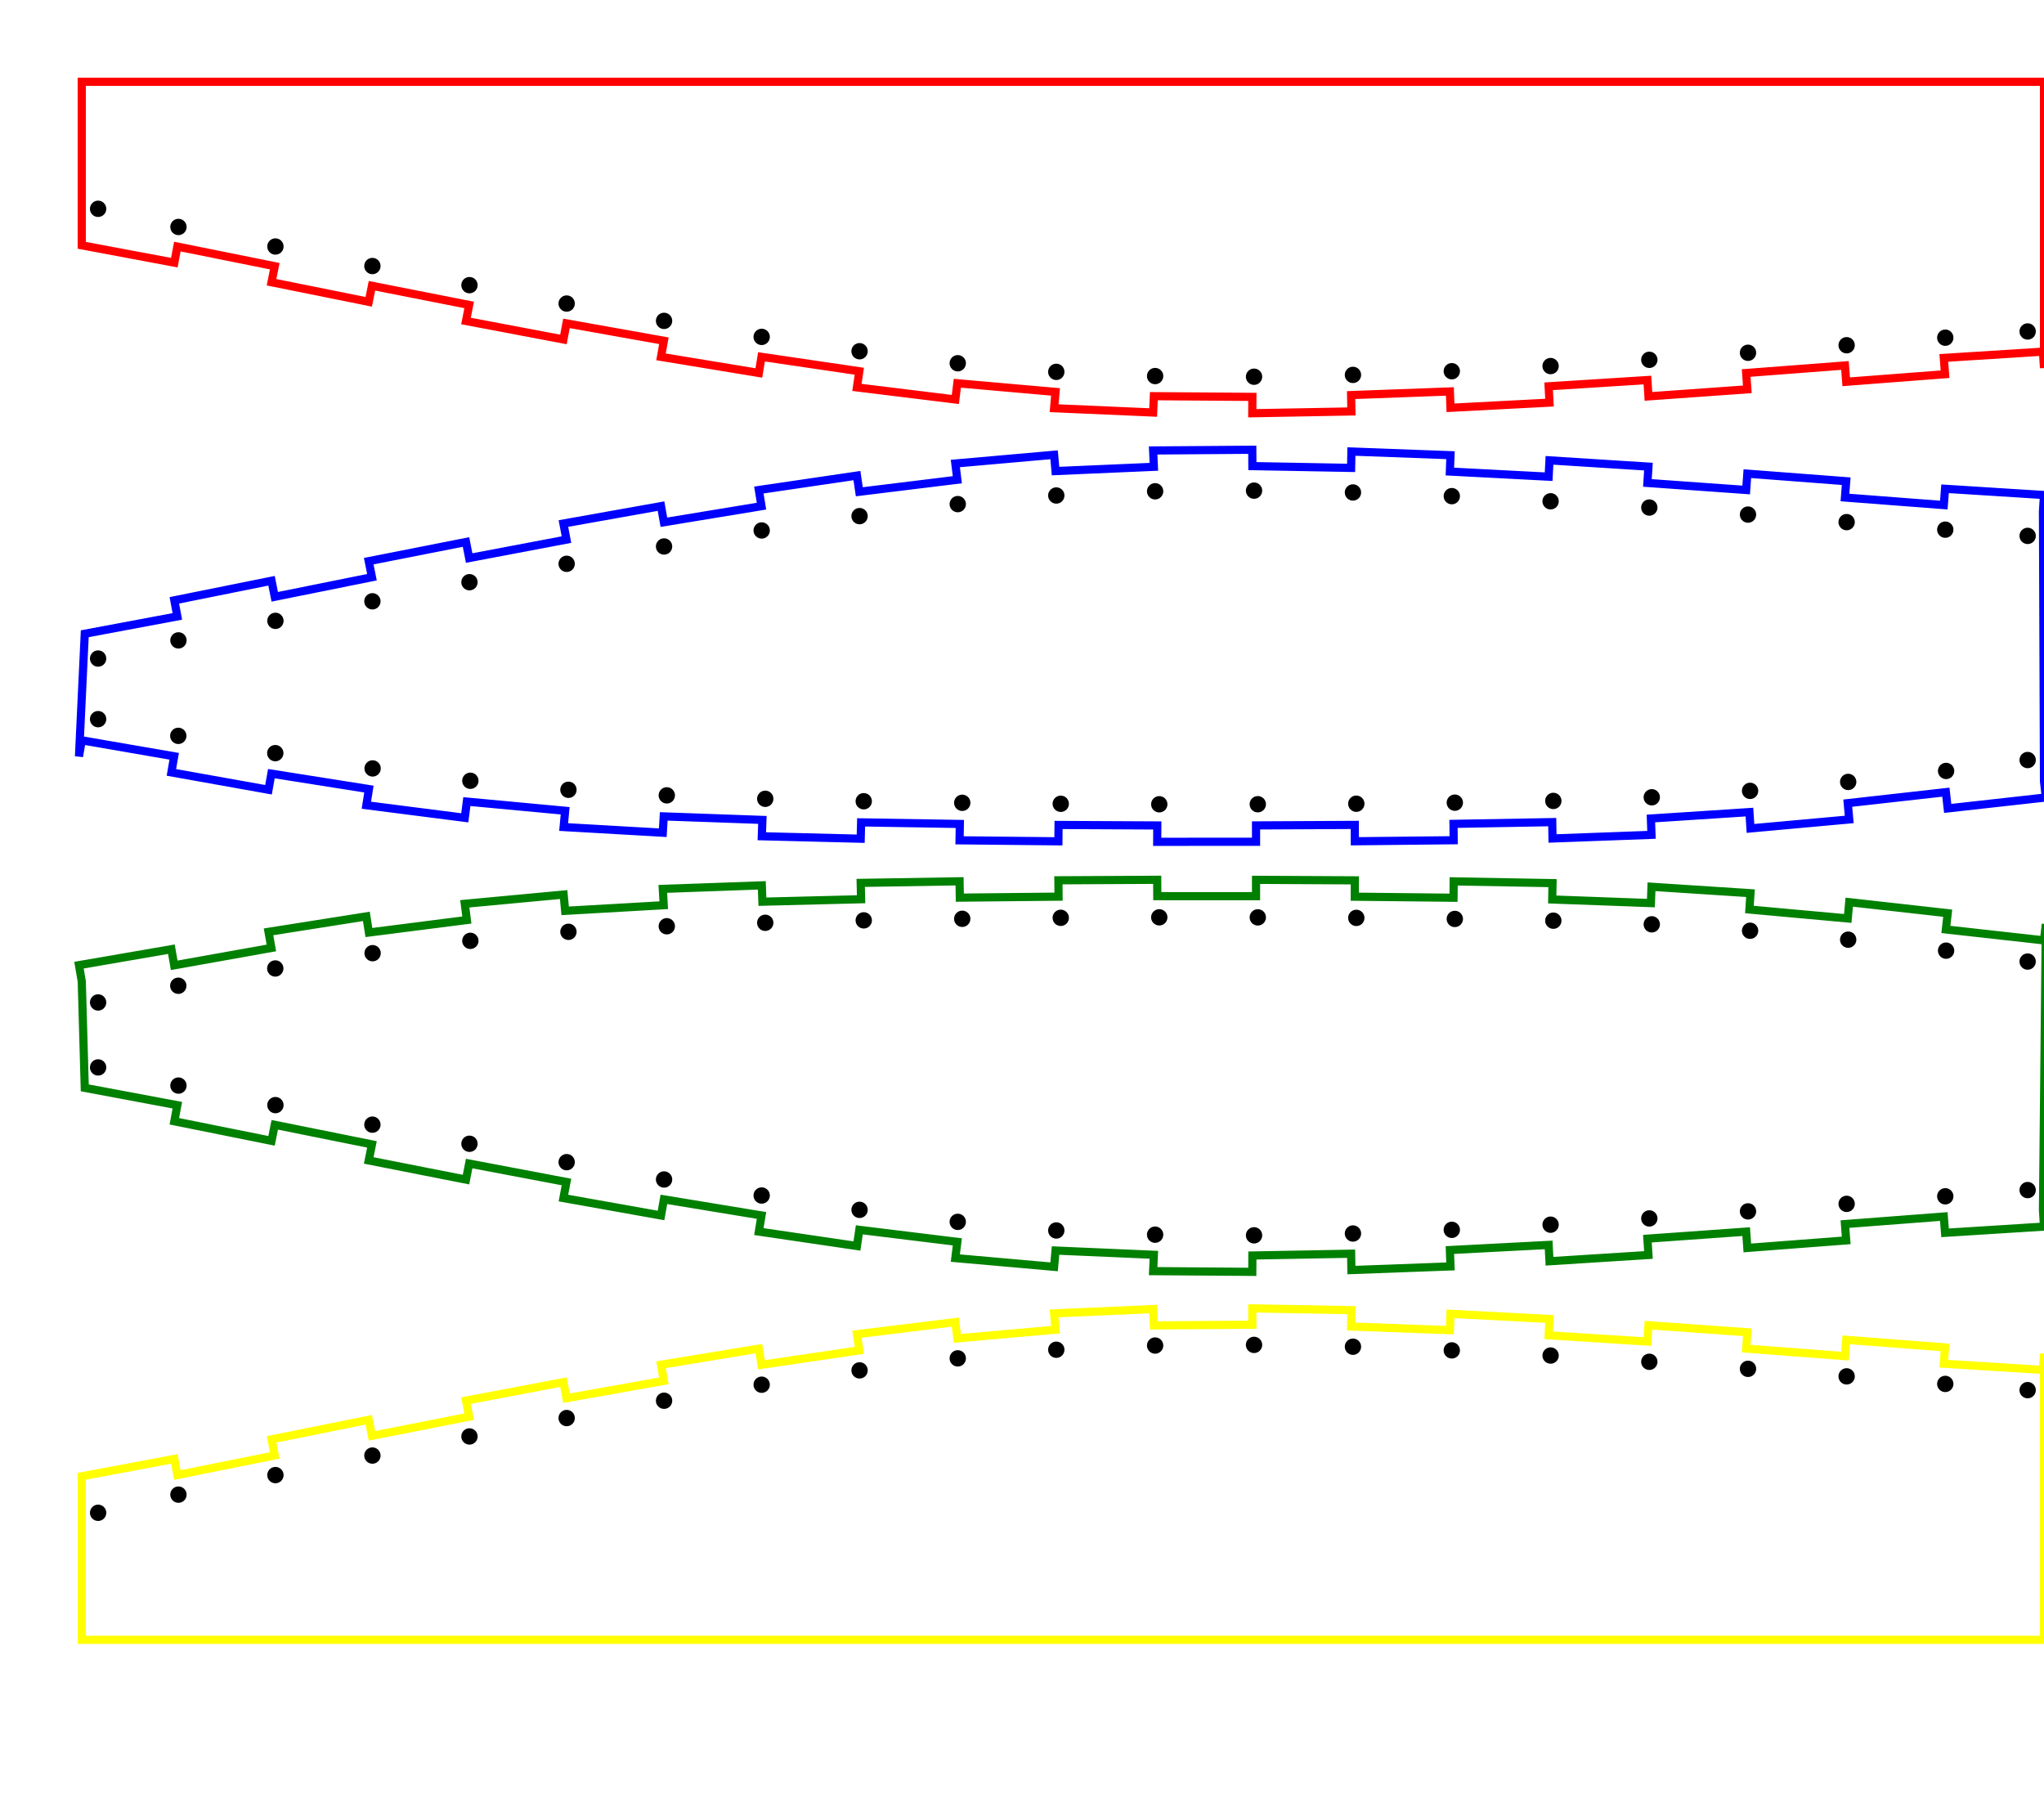
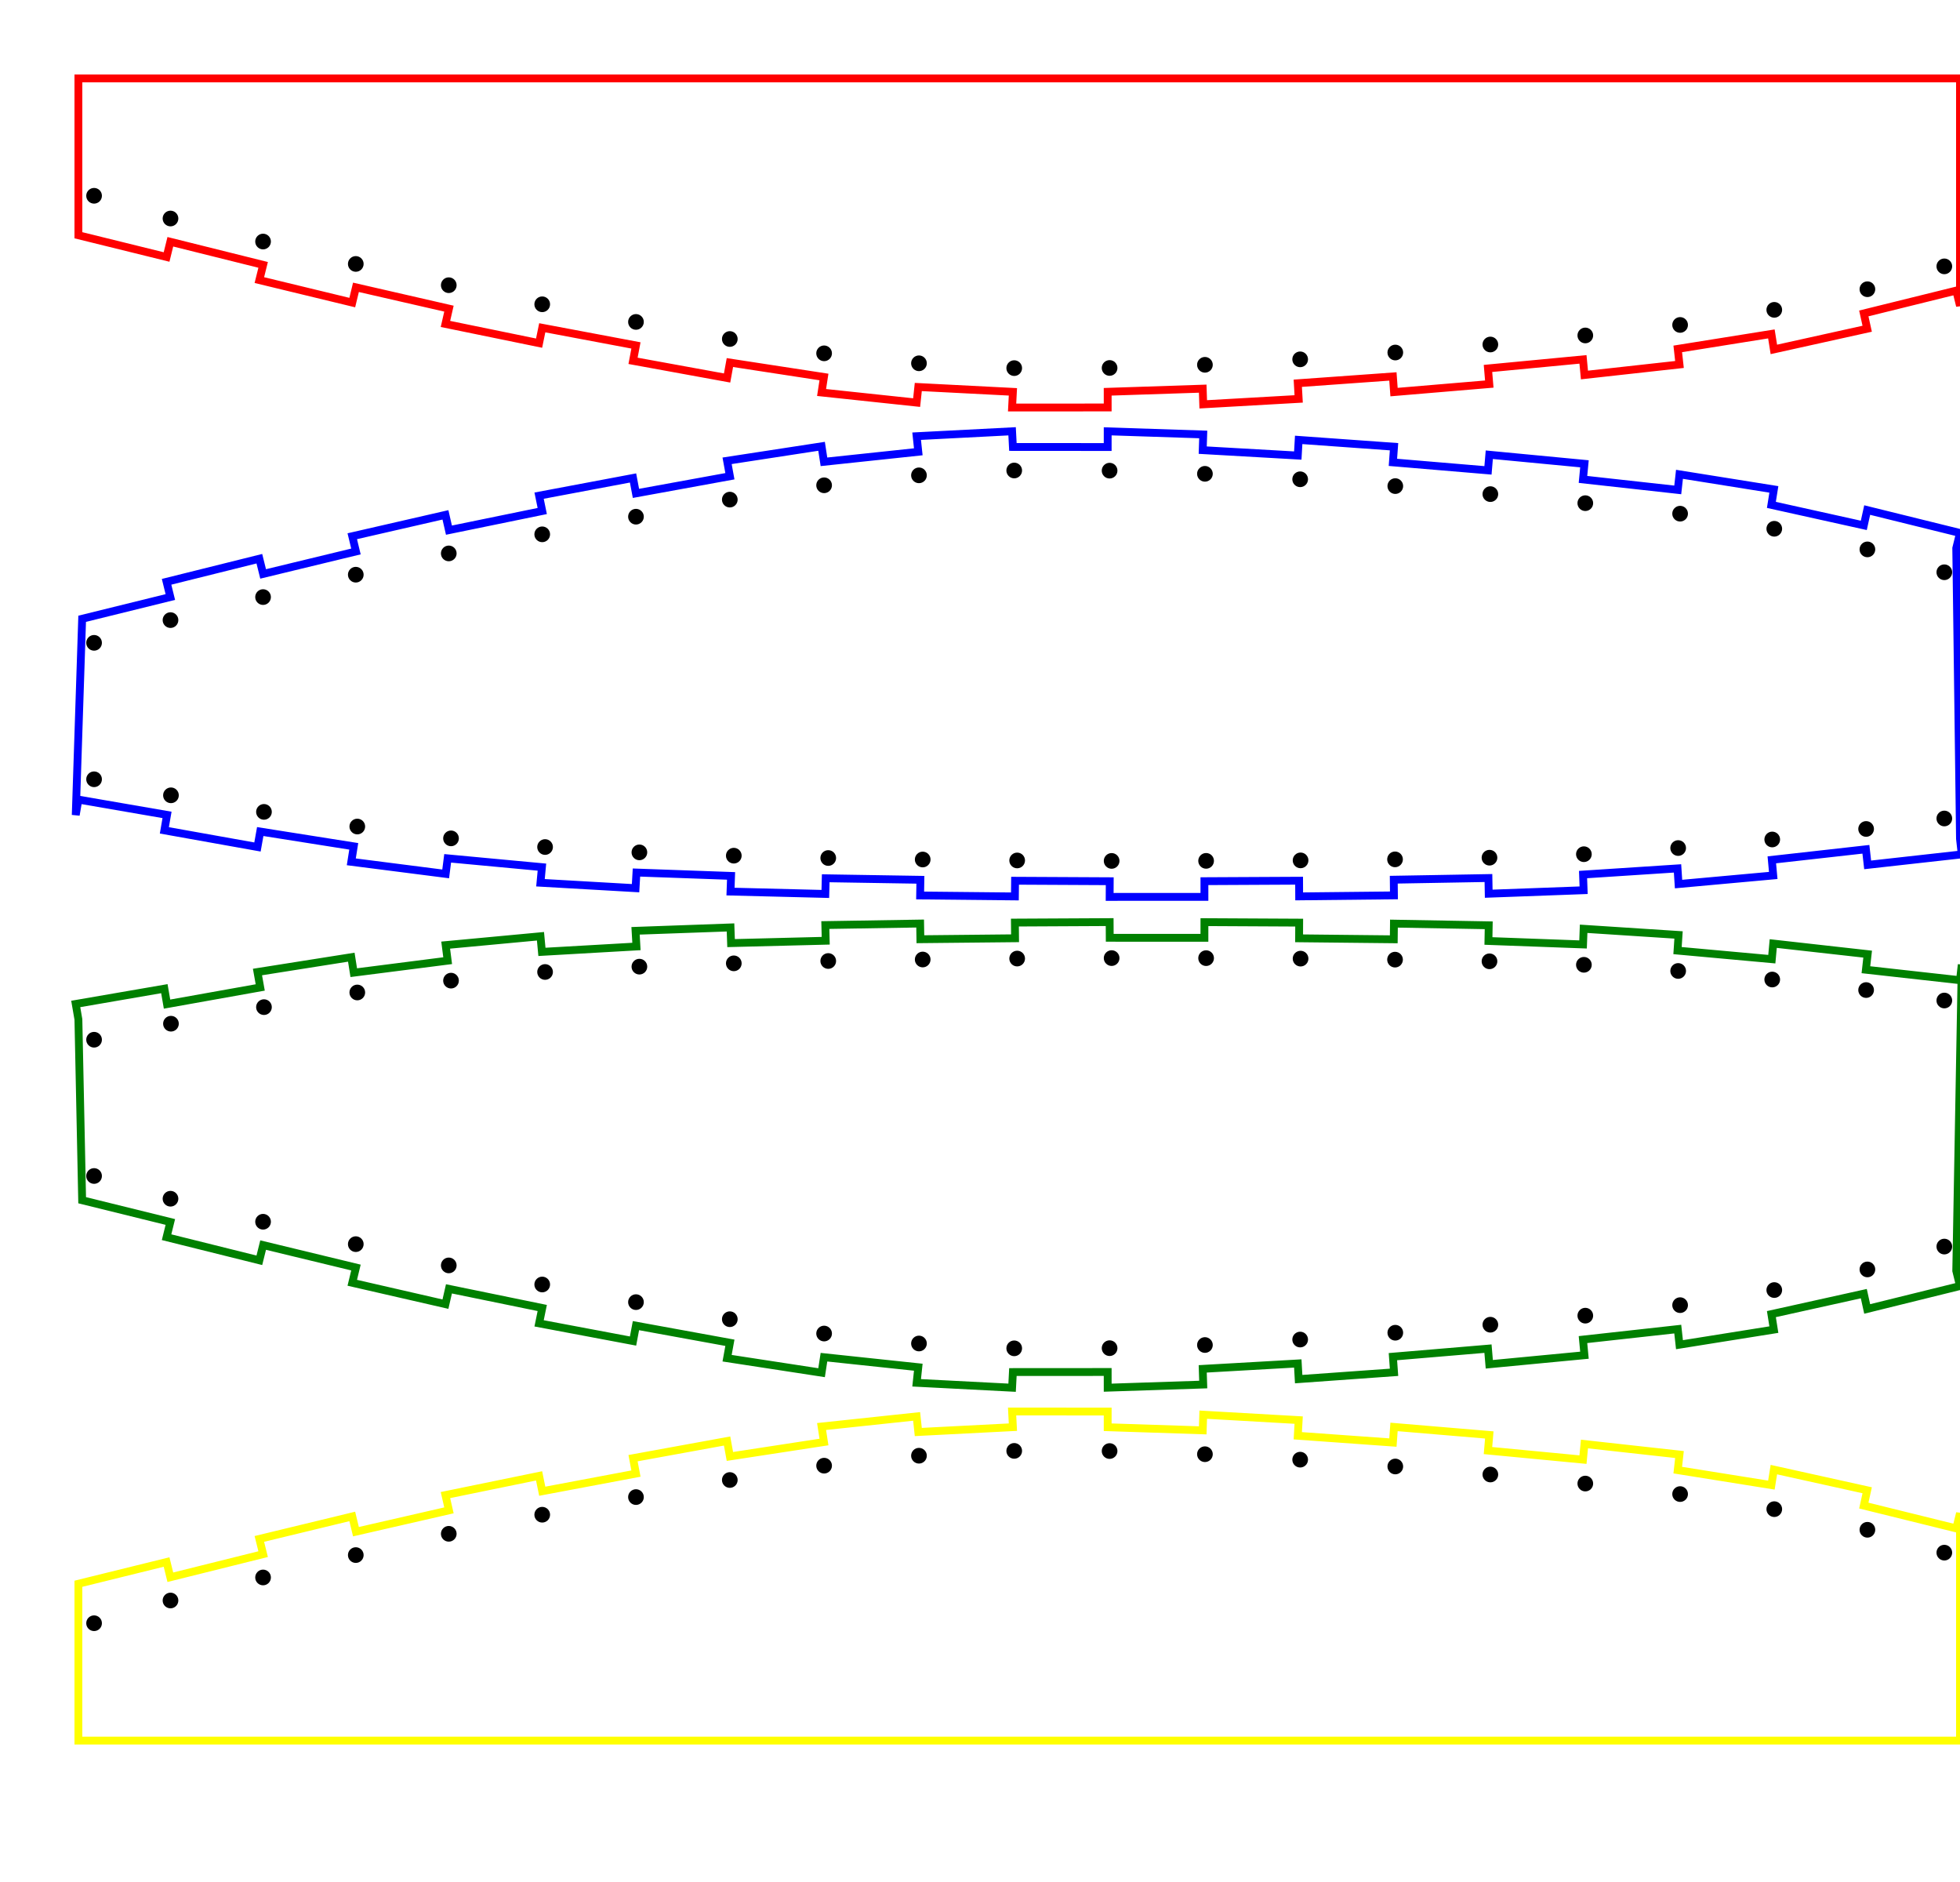
- <svg xmlns="http://www.w3.org/2000/svg" viewBox="-10 -10 250 220">
-   <path fill="none" stroke="red" d="M 0,0 L 0,20 L 11.323,22.121 L 11.691,20.155 L 23.606,22.553 L 23.211,24.514 L 35.098,26.91 L 35.494,24.949 L 47.383,27.292 L 46.996,29.255 L 58.911,31.512 L 59.283,29.547 L 71.2,31.671 L 70.849,33.64 L 82.814,35.61 L 83.139,33.637 L 95.102,35.397 L 94.811,37.375 L 106.847,38.852 L 107.091,36.867 L 119.102,37.927 L 118.926,39.92 L 131.039,40.447 L 131.127,38.449 L 143.179,38.535 L 143.165,40.535 L 155.289,40.316 L 155.253,38.316 L 167.334,37.87 L 167.407,39.869 L 179.517,39.238 L 179.413,37.241 L 191.493,36.477 L 191.62,38.473 L 203.715,37.611 L 203.573,35.616 L 215.655,34.694 L 215.807,36.688 L 227.898,35.763 L 227.745,33.769 L 239.874,33.004 L 240,35 L 240,0  Z" />
+ <svg xmlns="http://www.w3.org/2000/svg" viewBox="-10 -10 250 240">
+   <path fill="none" stroke="red" d="M 0,0 L 0,20 L 11.247,22.773 L 11.726,20.831 L 23.563,23.778 L 23.08,25.718 L 34.932,28.585 L 35.402,26.641 L 47.264,29.36 L 46.817,31.31 L 58.762,33.759 L 59.164,31.8 L 71.116,34.05 L 70.745,36.015 L 82.741,38.203 L 83.1,36.235 L 95.097,38.075 L 94.793,40.052 L 106.918,41.341 L 107.129,39.352 L 119.197,39.97 L 119.094,41.967 L 131.287,41.962 L 131.286,39.962 L 143.408,39.563 L 143.473,41.562 L 155.647,40.871 L 155.534,38.874 L 167.667,38.006 L 167.81,40.001 L 179.961,38.978 L 179.793,36.985 L 191.91,35.83 L 192.099,37.821 L 204.219,36.48 L 203.999,34.492 L 215.942,32.582 L 216.258,34.557 L 228.162,31.922 L 227.73,29.97 L 239.521,27.058 L 240,29 L 240,0  Z" />
  <g>
-     <circle fill="none" stroke="black" cx="2" cy="15.535" r="0.5" />
-     <circle fill="none" stroke="black" cx="11.825" cy="17.756" r="0.5" />
-     <circle fill="none" stroke="black" cx="23.687" cy="20.145" r="0.5" />
-     <circle fill="none" stroke="black" cx="35.548" cy="22.534" r="0.5" />
-     <circle fill="none" stroke="black" cx="47.42" cy="24.871" r="0.5" />
-     <circle fill="none" stroke="black" cx="59.308" cy="27.121" r="0.5" />
-     <circle fill="none" stroke="black" cx="71.221" cy="29.24" r="0.5" />
-     <circle fill="none" stroke="black" cx="83.16" cy="31.199" r="0.5" />
-     <circle fill="none" stroke="black" cx="95.132" cy="32.952" r="0.5" />
-     <circle fill="none" stroke="black" cx="107.142" cy="34.421" r="0.5" />
-     <circle fill="none" stroke="black" cx="119.194" cy="35.475" r="0.5" />
-     <circle fill="none" stroke="black" cx="131.282" cy="35.989" r="0.5" />
-     <circle fill="none" stroke="black" cx="143.381" cy="36.069" r="0.5" />
-     <circle fill="none" stroke="black" cx="155.478" cy="35.845" r="0.5" />
-     <circle fill="none" stroke="black" cx="167.569" cy="35.396" r="0.5" />
-     <circle fill="none" stroke="black" cx="179.652" cy="34.766" r="0.5" />
-     <circle fill="none" stroke="black" cx="191.727" cy="34.001" r="0.5" />
-     <circle fill="none" stroke="black" cx="203.796" cy="33.14" r="0.5" />
-     <circle fill="none" stroke="black" cx="215.861" cy="32.219" r="0.5" />
-     <circle fill="none" stroke="black" cx="227.925" cy="31.296" r="0.5" />
-     <circle fill="none" stroke="black" cx="238" cy="30.535" r="0.5" />
+     <circle fill="none" stroke="black" cx="2" cy="14.967" r="0.5" />
+     <circle fill="none" stroke="black" cx="11.747" cy="17.866" r="0.5" />
+     <circle fill="none" stroke="black" cx="23.554" cy="20.802" r="0.5" />
+     <circle fill="none" stroke="black" cx="35.381" cy="23.658" r="0.5" />
+     <circle fill="none" stroke="black" cx="47.241" cy="26.37" r="0.5" />
+     <circle fill="none" stroke="black" cx="59.161" cy="28.804" r="0.5" />
+     <circle fill="none" stroke="black" cx="71.118" cy="31.053" r="0.5" />
+     <circle fill="none" stroke="black" cx="83.088" cy="33.231" r="0.5" />
+     <circle fill="none" stroke="black" cx="95.116" cy="35.058" r="0.5" />
+     <circle fill="none" stroke="black" cx="107.215" cy="36.328" r="0.5" />
+     <circle fill="none" stroke="black" cx="119.365" cy="36.944" r="0.5" />
+     <circle fill="none" stroke="black" cx="131.53" cy="36.924" r="0.5" />
+     <circle fill="none" stroke="black" cx="143.69" cy="36.521" r="0.5" />
+     <circle fill="none" stroke="black" cx="155.837" cy="35.825" r="0.5" />
+     <circle fill="none" stroke="black" cx="167.972" cy="34.955" r="0.5" />
+     <circle fill="none" stroke="black" cx="180.096" cy="33.933" r="0.5" />
+     <circle fill="none" stroke="black" cx="192.207" cy="32.778" r="0.5" />
+     <circle fill="none" stroke="black" cx="204.3" cy="31.438" r="0.5" />
+     <circle fill="none" stroke="black" cx="216.311" cy="29.513" r="0.5" />
+     <circle fill="none" stroke="black" cx="228.189" cy="26.883" r="0.5" />
+     <circle fill="none" stroke="black" cx="238" cy="23.967" r="0.5" />
  </g>
-   <path fill="none" stroke="blue" d="M 240,85.535 L 240.222,87.523 L 228.221,88.861 L 227.998,86.873 L 215.997,88.218 L 216.178,90.21 L 204.1,91.307 L 203.97,89.311 L 191.92,90.095 L 191.993,92.093 L 179.887,92.538 L 179.852,90.538 L 167.777,90.751 L 167.798,92.751 L 155.711,92.878 L 155.701,90.878 L 143.625,90.94 L 143.626,92.94 L 131.538,92.945 L 131.548,90.945 L 119.472,90.884 L 119.452,92.884 L 107.364,92.762 L 107.396,90.762 L 95.321,90.568 L 95.271,92.567 L 83.177,92.265 L 83.248,90.267 L 71.18,89.837 L 71.066,91.833 L 58.938,91.139 L 59.123,89.148 L 47.1,88.026 L 46.846,90.01 L 34.809,88.471 L 35.121,86.496 L 23.193,84.611 L 22.841,86.579 L 10.964,84.457 L 11.305,82.487 L 0,80.535 L -0.34,82.506 L 0.368,67.501 L 11.691,65.38 L 11.323,63.414 L 23.211,61.021 L 23.606,62.982 L 35.494,60.586 L 35.098,58.625 L 46.996,56.28 L 47.383,58.243 L 59.283,55.988 L 58.911,54.023 L 70.849,51.895 L 71.2,53.864 L 83.139,51.898 L 82.814,49.925 L 94.811,48.16 L 95.102,50.138 L 107.091,48.668 L 106.847,46.683 L 118.926,45.615 L 119.102,47.608 L 131.127,47.086 L 131.039,45.088 L 143.165,45 L 143.179,47 L 155.253,47.219 L 155.289,45.219 L 167.407,45.666 L 167.334,47.665 L 179.413,48.294 L 179.517,46.297 L 191.62,47.062 L 191.493,49.058 L 203.573,49.919 L 203.715,47.924 L 215.807,48.847 L 215.655,50.841 L 227.745,51.766 L 227.898,49.772 L 240,50.535 L 239.874,52.531  Z" />
+   <path fill="none" stroke="blue" d="M 240,96.967 L 240.222,98.955 L 228.221,100.293 L 227.998,98.305 L 215.997,99.65 L 216.178,101.642 L 204.1,102.739 L 203.97,100.743 L 191.92,101.527 L 191.993,103.525 L 179.887,103.97 L 179.852,101.97 L 167.777,102.183 L 167.798,104.183 L 155.711,104.311 L 155.701,102.311 L 143.625,102.372 L 143.626,104.372 L 131.538,104.377 L 131.548,102.377 L 119.472,102.316 L 119.452,104.316 L 107.364,104.194 L 107.396,102.194 L 95.321,102 L 95.271,103.999 L 83.177,103.698 L 83.248,101.699 L 71.18,101.269 L 71.066,103.265 L 58.938,102.571 L 59.123,100.58 L 47.1,99.458 L 46.846,101.442 L 34.809,99.903 L 35.121,97.928 L 23.193,96.043 L 22.841,98.012 L 10.964,95.89 L 11.305,93.919 L 0,91.967 L -0.34,93.938 L 0.479,68.909 L 11.726,66.136 L 11.247,64.194 L 23.08,61.249 L 23.563,63.19 L 35.402,60.326 L 34.932,58.382 L 46.817,55.657 L 47.264,57.607 L 59.164,55.167 L 58.762,53.208 L 70.745,50.952 L 71.116,52.917 L 83.1,50.732 L 82.741,48.764 L 94.793,46.915 L 95.097,48.892 L 107.129,47.615 L 106.918,45.626 L 119.094,45 L 119.197,46.997 L 131.286,47.006 L 131.287,45.006 L 143.473,45.405 L 143.408,47.404 L 155.534,48.093 L 155.647,46.097 L 167.81,46.967 L 167.667,48.961 L 179.793,49.982 L 179.961,47.989 L 192.099,49.146 L 191.91,51.137 L 203.999,52.475 L 204.219,50.487 L 216.258,52.41 L 215.942,54.385 L 227.73,56.998 L 228.162,55.045 L 240,57.967 L 239.521,59.909  Z" />
  <g>
-     <circle fill="none" stroke="black" cx="2" cy="70.534" r="0.5" />
-     <circle fill="none" stroke="black" cx="11.825" cy="68.313" r="0.5" />
-     <circle fill="none" stroke="black" cx="23.687" cy="65.924" r="0.5" />
-     <circle fill="none" stroke="black" cx="35.548" cy="63.534" r="0.5" />
-     <circle fill="none" stroke="black" cx="47.42" cy="61.198" r="0.5" />
-     <circle fill="none" stroke="black" cx="59.308" cy="58.948" r="0.5" />
-     <circle fill="none" stroke="black" cx="71.221" cy="56.829" r="0.5" />
-     <circle fill="none" stroke="black" cx="83.16" cy="54.87" r="0.5" />
-     <circle fill="none" stroke="black" cx="95.132" cy="53.117" r="0.5" />
-     <circle fill="none" stroke="black" cx="107.142" cy="51.648" r="0.5" />
-     <circle fill="none" stroke="black" cx="119.194" cy="50.594" r="0.5" />
-     <circle fill="none" stroke="black" cx="131.282" cy="50.08" r="0.5" />
-     <circle fill="none" stroke="black" cx="143.381" cy="50" r="0.5" />
-     <circle fill="none" stroke="black" cx="155.478" cy="50.224" r="0.5" />
-     <circle fill="none" stroke="black" cx="167.569" cy="50.673" r="0.5" />
-     <circle fill="none" stroke="black" cx="179.652" cy="51.303" r="0.5" />
-     <circle fill="none" stroke="black" cx="191.727" cy="52.068" r="0.5" />
-     <circle fill="none" stroke="black" cx="203.796" cy="52.929" r="0.5" />
-     <circle fill="none" stroke="black" cx="215.861" cy="53.85" r="0.5" />
-     <circle fill="none" stroke="black" cx="227.925" cy="54.772" r="0.5" />
-     <circle fill="none" stroke="black" cx="238" cy="55.534" r="0.5" />
-     <circle fill="none" stroke="black" cx="2" cy="77.945" r="0.5" />
-     <circle fill="none" stroke="black" cx="11.806" cy="79.988" r="0.5" />
-     <circle fill="none" stroke="black" cx="23.669" cy="82.101" r="0.5" />
-     <circle fill="none" stroke="black" cx="35.573" cy="83.971" r="0.5" />
-     <circle fill="none" stroke="black" cx="47.527" cy="85.48" r="0.5" />
-     <circle fill="none" stroke="black" cx="59.525" cy="86.584" r="0.5" />
-     <circle fill="none" stroke="black" cx="71.555" cy="87.264" r="0.5" />
-     <circle fill="none" stroke="black" cx="83.597" cy="87.686" r="0.5" />
-     <circle fill="none" stroke="black" cx="95.643" cy="87.984" r="0.5" />
-     <circle fill="none" stroke="black" cx="107.691" cy="88.175" r="0.5" />
-     <circle fill="none" stroke="black" cx="119.74" cy="88.295" r="0.5" />
-     <circle fill="none" stroke="black" cx="131.79" cy="88.355" r="0.5" />
-     <circle fill="none" stroke="black" cx="143.84" cy="88.349" r="0.5" />
-     <circle fill="none" stroke="black" cx="155.889" cy="88.287" r="0.5" />
-     <circle fill="none" stroke="black" cx="167.938" cy="88.158" r="0.5" />
-     <circle fill="none" stroke="black" cx="179.986" cy="87.945" r="0.5" />
-     <circle fill="none" stroke="black" cx="192.027" cy="87.499" r="0.5" />
-     <circle fill="none" stroke="black" cx="204.051" cy="86.714" r="0.5" />
-     <circle fill="none" stroke="black" cx="216.05" cy="85.622" r="0.5" />
-     <circle fill="none" stroke="black" cx="228.025" cy="84.279" r="0.5" />
-     <circle fill="none" stroke="black" cx="238" cy="82.945" r="0.5" />
+     <circle fill="none" stroke="black" cx="2" cy="71.977" r="0.5" />
+     <circle fill="none" stroke="black" cx="11.747" cy="69.079" r="0.5" />
+     <circle fill="none" stroke="black" cx="23.554" cy="66.142" r="0.5" />
+     <circle fill="none" stroke="black" cx="35.381" cy="63.287" r="0.5" />
+     <circle fill="none" stroke="black" cx="47.241" cy="60.574" r="0.5" />
+     <circle fill="none" stroke="black" cx="59.161" cy="58.14" r="0.5" />
+     <circle fill="none" stroke="black" cx="71.118" cy="55.891" r="0.5" />
+     <circle fill="none" stroke="black" cx="83.088" cy="53.713" r="0.5" />
+     <circle fill="none" stroke="black" cx="95.116" cy="51.886" r="0.5" />
+     <circle fill="none" stroke="black" cx="107.215" cy="50.616" r="0.5" />
+     <circle fill="none" stroke="black" cx="119.365" cy="50" r="0.5" />
+     <circle fill="none" stroke="black" cx="131.53" cy="50.02" r="0.5" />
+     <circle fill="none" stroke="black" cx="143.69" cy="50.423" r="0.5" />
+     <circle fill="none" stroke="black" cx="155.837" cy="51.119" r="0.5" />
+     <circle fill="none" stroke="black" cx="167.972" cy="51.989" r="0.5" />
+     <circle fill="none" stroke="black" cx="180.096" cy="53.011" r="0.5" />
+     <circle fill="none" stroke="black" cx="192.207" cy="54.166" r="0.5" />
+     <circle fill="none" stroke="black" cx="204.3" cy="55.507" r="0.5" />
+     <circle fill="none" stroke="black" cx="216.311" cy="57.431" r="0.5" />
+     <circle fill="none" stroke="black" cx="228.189" cy="60.061" r="0.5" />
+     <circle fill="none" stroke="black" cx="238" cy="62.977" r="0.5" />
+     <circle fill="none" stroke="black" cx="2" cy="89.377" r="0.5" />
+     <circle fill="none" stroke="black" cx="11.806" cy="91.421" r="0.5" />
+     <circle fill="none" stroke="black" cx="23.669" cy="93.534" r="0.5" />
+     <circle fill="none" stroke="black" cx="35.573" cy="95.403" r="0.5" />
+     <circle fill="none" stroke="black" cx="47.527" cy="96.912" r="0.5" />
+     <circle fill="none" stroke="black" cx="59.525" cy="98.016" r="0.5" />
+     <circle fill="none" stroke="black" cx="71.555" cy="98.697" r="0.5" />
+     <circle fill="none" stroke="black" cx="83.597" cy="99.119" r="0.5" />
+     <circle fill="none" stroke="black" cx="95.643" cy="99.417" r="0.5" />
+     <circle fill="none" stroke="black" cx="107.691" cy="99.607" r="0.5" />
+     <circle fill="none" stroke="black" cx="119.74" cy="99.728" r="0.5" />
+     <circle fill="none" stroke="black" cx="131.79" cy="99.787" r="0.5" />
+     <circle fill="none" stroke="black" cx="143.84" cy="99.781" r="0.5" />
+     <circle fill="none" stroke="black" cx="155.889" cy="99.719" r="0.5" />
+     <circle fill="none" stroke="black" cx="167.938" cy="99.59" r="0.5" />
+     <circle fill="none" stroke="black" cx="179.986" cy="99.377" r="0.5" />
+     <circle fill="none" stroke="black" cx="192.027" cy="98.931" r="0.5" />
+     <circle fill="none" stroke="black" cx="204.051" cy="98.146" r="0.5" />
+     <circle fill="none" stroke="black" cx="216.05" cy="97.054" r="0.5" />
+     <circle fill="none" stroke="black" cx="228.025" cy="95.712" r="0.5" />
+     <circle fill="none" stroke="black" cx="238" cy="94.377" r="0.5" />
  </g>
-   <path fill="none" stroke="green" d="M 240.222,103.012 L 240,105 L 227.998,103.662 L 228.221,101.674 L 216.178,100.325 L 215.997,102.317 L 203.97,101.224 L 204.1,99.228 L 191.993,98.442 L 191.92,100.44 L 179.852,99.997 L 179.887,97.997 L 167.798,97.784 L 167.777,99.784 L 155.701,99.657 L 155.711,97.657 L 143.626,97.595 L 143.625,99.595 L 131.548,99.59 L 131.538,97.59 L 119.452,97.651 L 119.472,99.651 L 107.396,99.773 L 107.364,97.773 L 95.271,97.968 L 95.321,99.967 L 83.248,100.268 L 83.177,98.27 L 71.066,98.702 L 71.18,100.698 L 59.123,101.387 L 58.938,99.396 L 46.846,100.525 L 47.1,102.509 L 35.121,104.039 L 34.809,102.064 L 22.841,103.956 L 23.193,105.924 L 11.305,108.048 L 10.964,106.078 L -0.34,108.029 L 0,110 L 0.368,123.034 L 11.691,125.155 L 11.323,127.121 L 23.211,129.514 L 23.606,127.553 L 35.494,129.949 L 35.098,131.91 L 46.996,134.255 L 47.383,132.292 L 59.283,134.547 L 58.911,136.512 L 70.849,138.64 L 71.2,136.671 L 83.139,138.637 L 82.814,140.61 L 94.811,142.375 L 95.102,140.397 L 107.091,141.867 L 106.847,143.852 L 118.926,144.92 L 119.102,142.927 L 131.127,143.449 L 131.039,145.447 L 143.165,145.535 L 143.179,143.535 L 155.253,143.316 L 155.289,145.316 L 167.407,144.869 L 167.334,142.87 L 179.413,142.241 L 179.517,144.238 L 191.62,143.473 L 191.493,141.477 L 203.573,140.616 L 203.715,142.611 L 215.807,141.688 L 215.655,139.694 L 227.745,138.769 L 227.898,140.763 L 240,140 L 239.874,138.004  Z" />
+   <path fill="none" stroke="green" d="M 240.222,113.012 L 240,115 L 227.998,113.662 L 228.221,111.674 L 216.178,110.325 L 215.997,112.317 L 203.97,111.224 L 204.1,109.228 L 191.993,108.442 L 191.92,110.44 L 179.852,109.997 L 179.887,107.997 L 167.798,107.784 L 167.777,109.784 L 155.701,109.657 L 155.711,107.657 L 143.626,107.595 L 143.625,109.595 L 131.548,109.59 L 131.538,107.59 L 119.452,107.651 L 119.472,109.651 L 107.396,109.773 L 107.364,107.773 L 95.271,107.968 L 95.321,109.967 L 83.248,110.268 L 83.177,108.27 L 71.066,108.702 L 71.18,110.698 L 59.123,111.387 L 58.938,109.396 L 46.846,110.525 L 47.1,112.509 L 35.121,114.039 L 34.809,112.064 L 22.841,113.956 L 23.193,115.924 L 11.305,118.048 L 10.964,116.078 L -0.34,118.029 L 0,120 L 0.479,143.058 L 11.726,145.831 L 11.247,147.773 L 23.08,150.718 L 23.563,148.778 L 35.402,151.641 L 34.932,153.585 L 46.817,156.31 L 47.264,154.36 L 59.164,156.8 L 58.762,158.759 L 70.745,161.015 L 71.116,159.05 L 83.1,161.235 L 82.741,163.203 L 94.793,165.052 L 95.097,163.075 L 107.129,164.352 L 106.918,166.341 L 119.094,166.967 L 119.197,164.97 L 131.286,164.962 L 131.287,166.962 L 143.473,166.562 L 143.408,164.563 L 155.534,163.874 L 155.647,165.871 L 167.81,165.001 L 167.667,163.006 L 179.793,161.985 L 179.961,163.978 L 192.099,162.821 L 191.91,160.83 L 203.999,159.492 L 204.219,161.48 L 216.258,159.557 L 215.942,157.582 L 227.73,154.97 L 228.162,156.922 L 240,154 L 239.521,152.058  Z" />
  <g>
-     <circle fill="none" stroke="black" cx="2" cy="112.59" r="0.5" />
-     <circle fill="none" stroke="black" cx="11.806" cy="110.547" r="0.5" />
-     <circle fill="none" stroke="black" cx="23.669" cy="108.434" r="0.5" />
-     <circle fill="none" stroke="black" cx="35.573" cy="106.564" r="0.5" />
-     <circle fill="none" stroke="black" cx="47.527" cy="105.055" r="0.5" />
-     <circle fill="none" stroke="black" cx="59.525" cy="103.951" r="0.5" />
-     <circle fill="none" stroke="black" cx="71.555" cy="103.271" r="0.5" />
-     <circle fill="none" stroke="black" cx="83.597" cy="102.849" r="0.5" />
-     <circle fill="none" stroke="black" cx="95.643" cy="102.551" r="0.5" />
-     <circle fill="none" stroke="black" cx="107.691" cy="102.36" r="0.5" />
-     <circle fill="none" stroke="black" cx="119.74" cy="102.24" r="0.5" />
-     <circle fill="none" stroke="black" cx="131.79" cy="102.18" r="0.5" />
-     <circle fill="none" stroke="black" cx="143.84" cy="102.186" r="0.5" />
-     <circle fill="none" stroke="black" cx="155.889" cy="102.248" r="0.5" />
-     <circle fill="none" stroke="black" cx="167.938" cy="102.377" r="0.5" />
-     <circle fill="none" stroke="black" cx="179.986" cy="102.59" r="0.5" />
-     <circle fill="none" stroke="black" cx="192.027" cy="103.036" r="0.5" />
-     <circle fill="none" stroke="black" cx="204.051" cy="103.821" r="0.5" />
-     <circle fill="none" stroke="black" cx="216.05" cy="104.913" r="0.5" />
-     <circle fill="none" stroke="black" cx="228.025" cy="106.256" r="0.5" />
-     <circle fill="none" stroke="black" cx="238" cy="107.59" r="0.5" />
-     <circle fill="none" stroke="black" cx="2" cy="120.535" r="0.5" />
-     <circle fill="none" stroke="black" cx="11.825" cy="122.756" r="0.5" />
-     <circle fill="none" stroke="black" cx="23.687" cy="125.145" r="0.5" />
-     <circle fill="none" stroke="black" cx="35.548" cy="127.534" r="0.5" />
-     <circle fill="none" stroke="black" cx="47.42" cy="129.871" r="0.5" />
-     <circle fill="none" stroke="black" cx="59.308" cy="132.121" r="0.5" />
-     <circle fill="none" stroke="black" cx="71.221" cy="134.24" r="0.5" />
-     <circle fill="none" stroke="black" cx="83.16" cy="136.199" r="0.5" />
-     <circle fill="none" stroke="black" cx="95.132" cy="137.952" r="0.5" />
-     <circle fill="none" stroke="black" cx="107.142" cy="139.421" r="0.5" />
-     <circle fill="none" stroke="black" cx="119.194" cy="140.475" r="0.5" />
-     <circle fill="none" stroke="black" cx="131.282" cy="140.989" r="0.5" />
-     <circle fill="none" stroke="black" cx="143.381" cy="141.069" r="0.5" />
-     <circle fill="none" stroke="black" cx="155.478" cy="140.845" r="0.5" />
-     <circle fill="none" stroke="black" cx="167.569" cy="140.396" r="0.5" />
-     <circle fill="none" stroke="black" cx="179.652" cy="139.766" r="0.5" />
-     <circle fill="none" stroke="black" cx="191.727" cy="139.001" r="0.5" />
-     <circle fill="none" stroke="black" cx="203.796" cy="138.14" r="0.5" />
-     <circle fill="none" stroke="black" cx="215.861" cy="137.219" r="0.5" />
-     <circle fill="none" stroke="black" cx="227.925" cy="136.296" r="0.5" />
-     <circle fill="none" stroke="black" cx="238" cy="135.535" r="0.5" />
+     <circle fill="none" stroke="black" cx="2" cy="122.59" r="0.5" />
+     <circle fill="none" stroke="black" cx="11.806" cy="120.547" r="0.5" />
+     <circle fill="none" stroke="black" cx="23.669" cy="118.434" r="0.5" />
+     <circle fill="none" stroke="black" cx="35.573" cy="116.564" r="0.5" />
+     <circle fill="none" stroke="black" cx="47.527" cy="115.055" r="0.5" />
+     <circle fill="none" stroke="black" cx="59.525" cy="113.951" r="0.5" />
+     <circle fill="none" stroke="black" cx="71.555" cy="113.271" r="0.5" />
+     <circle fill="none" stroke="black" cx="83.597" cy="112.849" r="0.5" />
+     <circle fill="none" stroke="black" cx="95.643" cy="112.551" r="0.5" />
+     <circle fill="none" stroke="black" cx="107.691" cy="112.36" r="0.5" />
+     <circle fill="none" stroke="black" cx="119.74" cy="112.24" r="0.5" />
+     <circle fill="none" stroke="black" cx="131.79" cy="112.18" r="0.5" />
+     <circle fill="none" stroke="black" cx="143.84" cy="112.186" r="0.5" />
+     <circle fill="none" stroke="black" cx="155.889" cy="112.248" r="0.5" />
+     <circle fill="none" stroke="black" cx="167.938" cy="112.377" r="0.5" />
+     <circle fill="none" stroke="black" cx="179.986" cy="112.59" r="0.5" />
+     <circle fill="none" stroke="black" cx="192.027" cy="113.036" r="0.5" />
+     <circle fill="none" stroke="black" cx="204.051" cy="113.821" r="0.5" />
+     <circle fill="none" stroke="black" cx="216.05" cy="114.913" r="0.5" />
+     <circle fill="none" stroke="black" cx="228.025" cy="116.256" r="0.5" />
+     <circle fill="none" stroke="black" cx="238" cy="117.59" r="0.5" />
+     <circle fill="none" stroke="black" cx="2" cy="139.967" r="0.5" />
+     <circle fill="none" stroke="black" cx="11.747" cy="142.866" r="0.5" />
+     <circle fill="none" stroke="black" cx="23.554" cy="145.802" r="0.5" />
+     <circle fill="none" stroke="black" cx="35.381" cy="148.658" r="0.5" />
+     <circle fill="none" stroke="black" cx="47.241" cy="151.37" r="0.5" />
+     <circle fill="none" stroke="black" cx="59.161" cy="153.804" r="0.5" />
+     <circle fill="none" stroke="black" cx="71.118" cy="156.053" r="0.5" />
+     <circle fill="none" stroke="black" cx="83.088" cy="158.231" r="0.5" />
+     <circle fill="none" stroke="black" cx="95.116" cy="160.058" r="0.5" />
+     <circle fill="none" stroke="black" cx="107.215" cy="161.328" r="0.5" />
+     <circle fill="none" stroke="black" cx="119.365" cy="161.944" r="0.5" />
+     <circle fill="none" stroke="black" cx="131.53" cy="161.924" r="0.5" />
+     <circle fill="none" stroke="black" cx="143.69" cy="161.521" r="0.5" />
+     <circle fill="none" stroke="black" cx="155.837" cy="160.825" r="0.5" />
+     <circle fill="none" stroke="black" cx="167.972" cy="159.955" r="0.5" />
+     <circle fill="none" stroke="black" cx="180.096" cy="158.933" r="0.5" />
+     <circle fill="none" stroke="black" cx="192.207" cy="157.778" r="0.5" />
+     <circle fill="none" stroke="black" cx="204.3" cy="156.438" r="0.5" />
+     <circle fill="none" stroke="black" cx="216.311" cy="154.513" r="0.5" />
+     <circle fill="none" stroke="black" cx="228.189" cy="151.883" r="0.5" />
+     <circle fill="none" stroke="black" cx="238" cy="148.967" r="0.5" />
  </g>
-   <path fill="none" stroke="yellow" d="M 0,190.535 L 0,170.535 L 11.323,168.414 L 11.691,170.38 L 23.606,167.982 L 23.211,166.021 L 35.098,163.625 L 35.494,165.586 L 47.383,163.243 L 46.996,161.28 L 58.911,159.023 L 59.283,160.988 L 71.2,158.864 L 70.849,156.895 L 82.814,154.925 L 83.139,156.898 L 95.102,155.138 L 94.811,153.16 L 106.847,151.683 L 107.091,153.668 L 119.102,152.608 L 118.926,150.615 L 131.039,150.088 L 131.127,152.086 L 143.179,152 L 143.165,150 L 155.289,150.219 L 155.253,152.219 L 167.334,152.665 L 167.407,150.666 L 179.517,151.297 L 179.413,153.294 L 191.493,154.058 L 191.62,152.062 L 203.715,152.924 L 203.573,154.919 L 215.655,155.841 L 215.807,153.847 L 227.898,154.772 L 227.745,156.766 L 239.874,157.531 L 240,155.535 L 240,190.535  Z" />
+   <path fill="none" stroke="yellow" d="M 0,211.967 L 0,191.967 L 11.247,189.194 L 11.726,191.136 L 23.563,188.19 L 23.08,186.249 L 34.932,183.382 L 35.402,185.326 L 47.264,182.607 L 46.817,180.657 L 58.762,178.208 L 59.164,180.167 L 71.116,177.917 L 70.745,175.952 L 82.741,173.764 L 83.1,175.732 L 95.097,173.892 L 94.793,171.915 L 106.918,170.626 L 107.129,172.615 L 119.197,171.997 L 119.094,170 L 131.287,170.006 L 131.286,172.006 L 143.408,172.404 L 143.473,170.405 L 155.647,171.097 L 155.534,173.093 L 167.667,173.961 L 167.81,171.967 L 179.961,172.989 L 179.793,174.982 L 191.91,176.137 L 192.099,174.146 L 204.219,175.487 L 203.999,177.475 L 215.942,179.385 L 216.258,177.41 L 228.162,180.045 L 227.73,181.998 L 239.521,184.909 L 240,182.967 L 240,211.967  Z" />
  <g>
-     <circle fill="none" stroke="black" cx="2" cy="175" r="0.5" />
-     <circle fill="none" stroke="black" cx="11.825" cy="172.779" r="0.5" />
-     <circle fill="none" stroke="black" cx="23.687" cy="170.39" r="0.5" />
-     <circle fill="none" stroke="black" cx="35.548" cy="168.001" r="0.5" />
-     <circle fill="none" stroke="black" cx="47.42" cy="165.664" r="0.5" />
-     <circle fill="none" stroke="black" cx="59.308" cy="163.414" r="0.5" />
-     <circle fill="none" stroke="black" cx="71.221" cy="161.295" r="0.5" />
-     <circle fill="none" stroke="black" cx="83.16" cy="159.336" r="0.5" />
-     <circle fill="none" stroke="black" cx="95.132" cy="157.583" r="0.5" />
-     <circle fill="none" stroke="black" cx="107.142" cy="156.114" r="0.5" />
-     <circle fill="none" stroke="black" cx="119.194" cy="155.06" r="0.5" />
-     <circle fill="none" stroke="black" cx="131.282" cy="154.546" r="0.5" />
-     <circle fill="none" stroke="black" cx="143.381" cy="154.466" r="0.5" />
-     <circle fill="none" stroke="black" cx="155.478" cy="154.69" r="0.5" />
-     <circle fill="none" stroke="black" cx="167.569" cy="155.139" r="0.5" />
-     <circle fill="none" stroke="black" cx="179.652" cy="155.769" r="0.5" />
-     <circle fill="none" stroke="black" cx="191.727" cy="156.534" r="0.5" />
-     <circle fill="none" stroke="black" cx="203.796" cy="157.395" r="0.5" />
-     <circle fill="none" stroke="black" cx="215.861" cy="158.316" r="0.5" />
-     <circle fill="none" stroke="black" cx="227.925" cy="159.239" r="0.5" />
-     <circle fill="none" stroke="black" cx="238" cy="160" r="0.5" />
+     <circle fill="none" stroke="black" cx="2" cy="197" r="0.5" />
+     <circle fill="none" stroke="black" cx="11.747" cy="194.102" r="0.5" />
+     <circle fill="none" stroke="black" cx="23.554" cy="191.165" r="0.5" />
+     <circle fill="none" stroke="black" cx="35.381" cy="188.31" r="0.5" />
+     <circle fill="none" stroke="black" cx="47.241" cy="185.597" r="0.5" />
+     <circle fill="none" stroke="black" cx="59.161" cy="183.163" r="0.5" />
+     <circle fill="none" stroke="black" cx="71.118" cy="180.914" r="0.5" />
+     <circle fill="none" stroke="black" cx="83.088" cy="178.736" r="0.5" />
+     <circle fill="none" stroke="black" cx="95.116" cy="176.909" r="0.5" />
+     <circle fill="none" stroke="black" cx="107.215" cy="175.639" r="0.5" />
+     <circle fill="none" stroke="black" cx="119.365" cy="175.023" r="0.5" />
+     <circle fill="none" stroke="black" cx="131.53" cy="175.043" r="0.5" />
+     <circle fill="none" stroke="black" cx="143.69" cy="175.446" r="0.5" />
+     <circle fill="none" stroke="black" cx="155.837" cy="176.142" r="0.5" />
+     <circle fill="none" stroke="black" cx="167.972" cy="177.012" r="0.5" />
+     <circle fill="none" stroke="black" cx="180.096" cy="178.034" r="0.5" />
+     <circle fill="none" stroke="black" cx="192.207" cy="179.189" r="0.5" />
+     <circle fill="none" stroke="black" cx="204.3" cy="180.53" r="0.5" />
+     <circle fill="none" stroke="black" cx="216.311" cy="182.454" r="0.5" />
+     <circle fill="none" stroke="black" cx="228.189" cy="185.084" r="0.5" />
+     <circle fill="none" stroke="black" cx="238" cy="188" r="0.5" />
  </g>
</svg>
